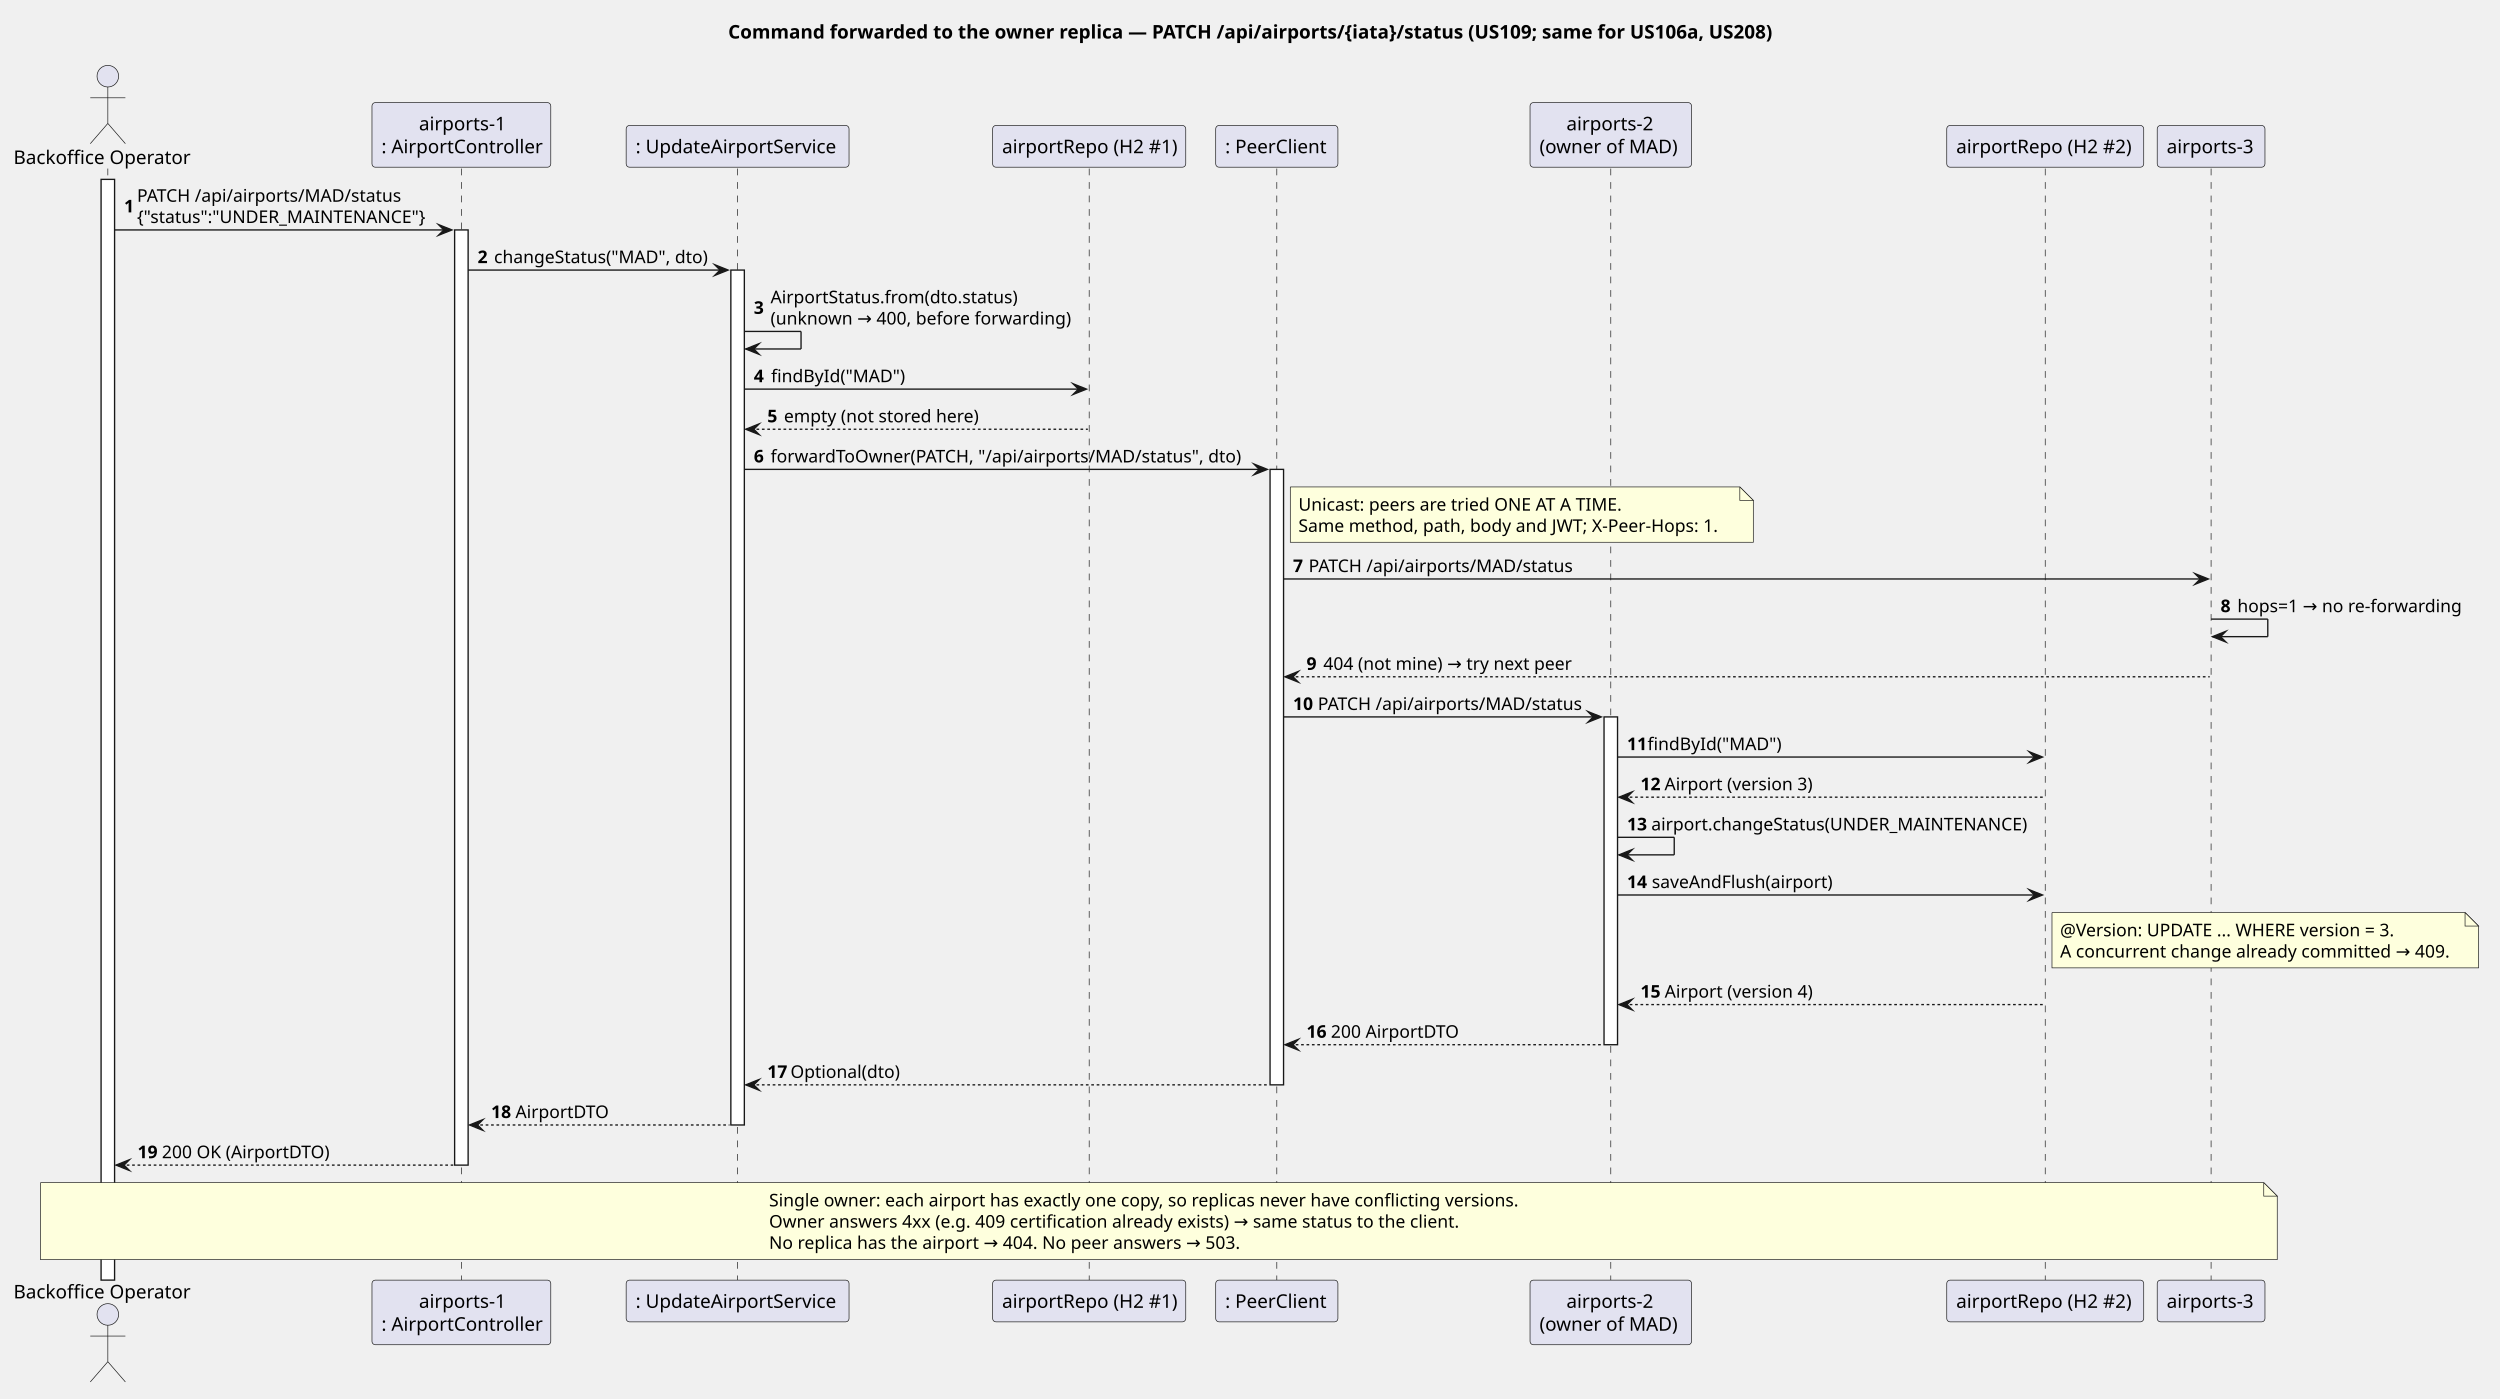
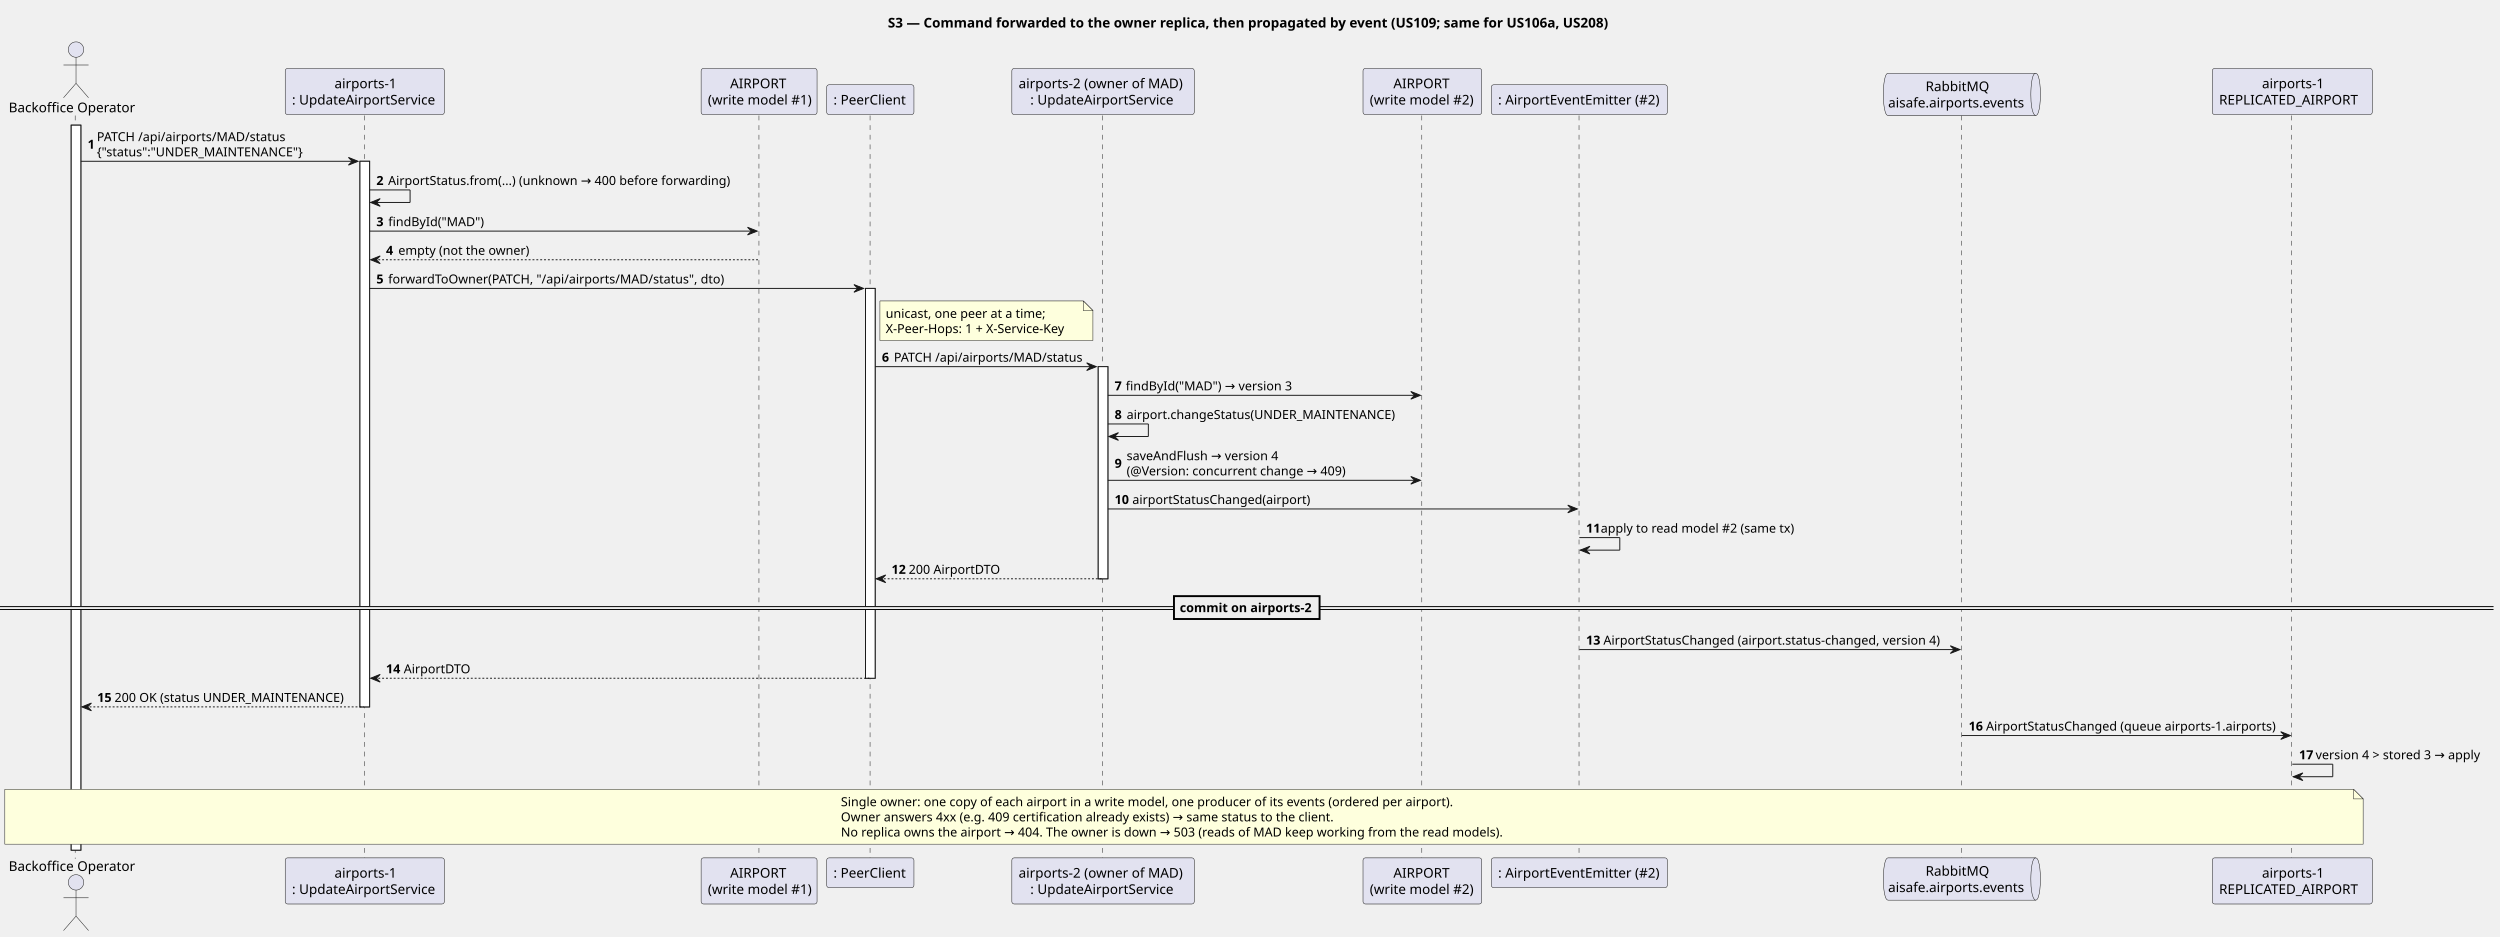
- <svg xmlns="http://www.w3.org/2000/svg" version="1.1" data-diagram-type="SEQUENCE" style="width:1852px;height:1036px;background:#FFFFFF;" width="1852px" height="1036px" viewBox="0 0 1852 1036" zoomAndPan="magnify" preserveAspectRatio="none" contentStyleType="text/css">
+ <svg xmlns="http://www.w3.org/2000/svg" contentStyleType="text/css" data-diagram-type="SEQUENCE" height="972px" preserveAspectRatio="none" style="width:2594px;height:972px;background:#FFFFFF;" version="1.1" viewBox="0 0 2594 972" width="2594px" zoomAndPan="magnify">
  <defs />
-   <g font-family="sans-serif" lengthAdjust="spacing">
-     <g class="title" data-source-line="2">
-       <text x="539.43" y="28.563" fill="#000" font-size="14" textLength="771.606" font-weight="700">Command forwarded to the owner replica — PATCH /api/airports/{iata}/status (US109; same for US106a, US208)</text>
-     </g>
-     <g>
-       <rect x="76.383" y="124.879" width="8" height="823.426" fill="#000" fill-opacity="0" />
-       <line x1="79.883" y1="124.879" x2="79.883" y2="948.305" style="stroke:#181818;stroke-width:0.5;stroke-dasharray:5,5;" />
-     </g>
-     <g>
-       <rect x="74.883" y="132.879" width="10" height="815.426" fill="#FFF" style="stroke:#181818;stroke-width:1;" />
-     </g>
-     <g>
-       <rect x="338.286" y="124.879" width="8" height="823.426" fill="#000" fill-opacity="0" />
-       <line x1="341.786" y1="124.879" x2="341.786" y2="948.305" style="stroke:#181818;stroke-width:0.5;stroke-dasharray:5,5;" />
-     </g>
-     <g>
-       <rect x="336.786" y="170.338" width="10" height="692.778" fill="#FFF" style="stroke:#181818;stroke-width:1;" />
-     </g>
-     <g>
-       <rect x="542.914" y="124.879" width="8" height="823.426" fill="#000" fill-opacity="0" />
-       <line x1="546.414" y1="124.879" x2="546.414" y2="948.305" style="stroke:#181818;stroke-width:0.5;stroke-dasharray:5,5;" />
-     </g>
-     <g>
-       <rect x="541.414" y="200.067" width="10" height="633.319" fill="#FFF" style="stroke:#181818;stroke-width:1;" />
-     </g>
-     <g>
-       <rect x="803.373" y="124.879" width="8" height="823.426" fill="#000" fill-opacity="0" />
-       <line x1="806.873" y1="124.879" x2="806.873" y2="948.305" style="stroke:#181818;stroke-width:0.5;stroke-dasharray:5,5;" />
-     </g>
-     <g>
-       <rect x="942.357" y="124.879" width="8" height="823.426" fill="#000" fill-opacity="0" />
-       <line x1="945.857" y1="124.879" x2="945.857" y2="948.305" style="stroke:#181818;stroke-width:0.5;stroke-dasharray:5,5;" />
-     </g>
-     <g>
-       <rect x="940.857" y="347.715" width="10" height="455.942" fill="#FFF" style="stroke:#181818;stroke-width:1;" />
-     </g>
-     <g>
-       <rect x="1189.769" y="124.879" width="8" height="823.426" fill="#000" fill-opacity="0" />
-       <line x1="1193.269" y1="124.879" x2="1193.269" y2="948.305" style="stroke:#181818;stroke-width:0.5;stroke-dasharray:5,5;" />
-     </g>
-     <g>
-       <rect x="1188.269" y="531.092" width="10" height="242.836" fill="#FFF" style="stroke:#181818;stroke-width:1;" />
-     </g>
-     <g>
-       <rect x="1511.61" y="124.879" width="8" height="823.426" fill="#000" fill-opacity="0" />
-       <line x1="1515.11" y1="124.879" x2="1515.11" y2="948.305" style="stroke:#181818;stroke-width:0.5;stroke-dasharray:5,5;" />
-     </g>
-     <g>
-       <rect x="1634.475" y="124.879" width="8" height="823.426" fill="#000" fill-opacity="0" />
-       <line x1="1637.975" y1="124.879" x2="1637.975" y2="948.305" style="stroke:#181818;stroke-width:0.5;stroke-dasharray:5,5;" />
-     </g>
-     <text x="10" y="121.502" fill="#000" font-size="14" textLength="133.766">Backoffice Operator</text>
-     <ellipse cx="79.883" cy="56.439" rx="8" ry="8" fill="#E2E2F0" style="stroke:#181818;stroke-width:0.5;" />
-     <path d="M79.883,64.439 L79.883,91.439 M66.883,72.439 L92.883,72.439 M79.883,91.439 L66.883,106.439 M79.883,91.439 L92.883,106.439" style="stroke:#181818;stroke-width:0.5;" fill="none" />
-     <rect x="275.556" y="76" width="132.46" height="47.879" fill="#E2E2F0" style="stroke:#181818;stroke-width:0.5;" rx="2.5" ry="2.5" />
-     <text x="310.354" y="96.563" fill="#000" font-size="14" textLength="62.863">airports-1</text>
-     <text x="282.556" y="113.502" fill="#000" font-size="14" textLength="118.46">: AirportController</text>
-     <rect x="463.859" y="92.939" width="165.108" height="30.939" fill="#E2E2F0" style="stroke:#181818;stroke-width:0.5;" rx="2.5" ry="2.5" />
-     <text x="470.859" y="113.502" fill="#000" font-size="14" textLength="151.108">: UpdateAirportService</text>
-     <rect x="735.338" y="92.939" width="143.069" height="30.939" fill="#E2E2F0" style="stroke:#181818;stroke-width:0.5;" rx="2.5" ry="2.5" />
-     <text x="742.338" y="113.502" fill="#000" font-size="14" textLength="129.069">airportRepo (H2 #1)</text>
-     <rect x="900.593" y="92.939" width="90.528" height="30.939" fill="#E2E2F0" style="stroke:#181818;stroke-width:0.5;" rx="2.5" ry="2.5" />
-     <text x="907.593" y="113.502" fill="#000" font-size="14" textLength="76.528">: PeerClient</text>
-     <rect x="1133.454" y="76" width="119.629" height="47.879" fill="#E2E2F0" style="stroke:#181818;stroke-width:0.5;" rx="2.5" ry="2.5" />
-     <text x="1160.415" y="96.563" fill="#000" font-size="14" textLength="65.707">airports-2</text>
-     <text x="1140.454" y="113.502" fill="#000" font-size="14" textLength="105.629">(owner of MAD)</text>
-     <rect x="1442.153" y="92.939" width="145.913" height="30.939" fill="#E2E2F0" style="stroke:#181818;stroke-width:0.5;" rx="2.5" ry="2.5" />
-     <text x="1449.153" y="113.502" fill="#000" font-size="14" textLength="131.913">airportRepo (H2 #2)</text>
-     <rect x="1598.066" y="92.939" width="79.816" height="30.939" fill="#E2E2F0" style="stroke:#181818;stroke-width:0.5;" rx="2.5" ry="2.5" />
-     <text x="1605.066" y="113.502" fill="#000" font-size="14" textLength="65.816">airports-3</text>
-     <text x="10" y="961.867" fill="#000" font-size="14" textLength="133.766">Backoffice Operator</text>
-     <ellipse cx="79.883" cy="973.744" rx="8" ry="8" fill="#E2E2F0" style="stroke:#181818;stroke-width:0.5;" />
-     <path d="M79.883,981.744 L79.883,1008.744 M66.883,989.744 L92.883,989.744 M79.883,1008.744 L66.883,1023.744 M79.883,1008.744 L92.883,1023.744" style="stroke:#181818;stroke-width:0.5;" fill="none" />
-     <rect x="275.556" y="948.305" width="132.46" height="47.879" fill="#E2E2F0" style="stroke:#181818;stroke-width:0.5;" rx="2.5" ry="2.5" />
-     <text x="310.354" y="968.867" fill="#000" font-size="14" textLength="62.863">airports-1</text>
-     <text x="282.556" y="985.807" fill="#000" font-size="14" textLength="118.46">: AirportController</text>
-     <rect x="463.859" y="948.305" width="165.108" height="30.939" fill="#E2E2F0" style="stroke:#181818;stroke-width:0.5;" rx="2.5" ry="2.5" />
-     <text x="470.859" y="968.867" fill="#000" font-size="14" textLength="151.108">: UpdateAirportService</text>
-     <rect x="735.338" y="948.305" width="143.069" height="30.939" fill="#E2E2F0" style="stroke:#181818;stroke-width:0.5;" rx="2.5" ry="2.5" />
-     <text x="742.338" y="968.867" fill="#000" font-size="14" textLength="129.069">airportRepo (H2 #1)</text>
-     <rect x="900.593" y="948.305" width="90.528" height="30.939" fill="#E2E2F0" style="stroke:#181818;stroke-width:0.5;" rx="2.5" ry="2.5" />
-     <text x="907.593" y="968.867" fill="#000" font-size="14" textLength="76.528">: PeerClient</text>
-     <rect x="1133.454" y="948.305" width="119.629" height="47.879" fill="#E2E2F0" style="stroke:#181818;stroke-width:0.5;" rx="2.5" ry="2.5" />
-     <text x="1160.415" y="968.867" fill="#000" font-size="14" textLength="65.707">airports-2</text>
-     <text x="1140.454" y="985.807" fill="#000" font-size="14" textLength="105.629">(owner of MAD)</text>
-     <rect x="1442.153" y="948.305" width="145.913" height="30.939" fill="#E2E2F0" style="stroke:#181818;stroke-width:0.5;" rx="2.5" ry="2.5" />
-     <text x="1449.153" y="968.867" fill="#000" font-size="14" textLength="131.913">airportRepo (H2 #2)</text>
-     <rect x="1598.066" y="948.305" width="79.816" height="30.939" fill="#E2E2F0" style="stroke:#181818;stroke-width:0.5;" rx="2.5" ry="2.5" />
-     <text x="1605.066" y="968.867" fill="#000" font-size="14" textLength="65.816">airports-3</text>
-     <polygon points="324.786,166.338,334.786,170.338,324.786,174.338,328.786,170.338" fill="#181818" style="stroke:#181818;stroke-width:1;stroke-linejoin:miter;stroke-miterlimit:10;" />
-     <line x1="84.883" y1="170.338" x2="330.786" y2="170.338" style="stroke:#181818;stroke-width:1;" />
-     <text x="91.883" y="157.337" fill="#000" font-size="13" font-weight="700">1</text>
-     <text x="101.488" y="149.473" fill="#000" font-size="13" textLength="200.04">PATCH /api/airports/MAD/status</text>
-     <text x="101.488" y="165.202" fill="#000" font-size="13" textLength="223.298">{"status":"UNDER_MAINTENANCE"}</text>
-     <polygon points="529.414,196.067,539.414,200.067,529.414,204.067,533.414,200.067" fill="#181818" style="stroke:#181818;stroke-width:1;stroke-linejoin:miter;stroke-miterlimit:10;" />
-     <line x1="346.786" y1="200.067" x2="535.414" y2="200.067" style="stroke:#181818;stroke-width:1;" />
-     <text x="353.786" y="194.932" fill="#000" font-size="13" font-weight="700">2</text>
-     <text x="365.974" y="194.932" fill="#000" font-size="13" textLength="163.439">changeStatus("MAD", dto)</text>
-     <line x1="551.414" y1="245.526" x2="593.414" y2="245.526" style="stroke:#181818;stroke-width:1;" />
-     <line x1="593.414" y1="245.526" x2="593.414" y2="258.526" style="stroke:#181818;stroke-width:1;" />
-     <line x1="552.414" y1="258.526" x2="593.414" y2="258.526" style="stroke:#181818;stroke-width:1;" />
-     <polygon points="562.414,254.526,552.414,258.526,562.414,262.526,558.414,258.526" fill="#181818" style="stroke:#181818;stroke-width:1;stroke-linejoin:miter;stroke-miterlimit:10;" />
-     <text x="558.414" y="232.526" fill="#000" font-size="13" font-weight="700">3</text>
-     <text x="570.805" y="224.661" fill="#000" font-size="13" textLength="183.695">AirportStatus.from(dto.status)</text>
-     <text x="570.805" y="240.391" fill="#000" font-size="13" textLength="229.068">(unknown → 400, before forwarding)</text>
-     <polygon points="794.873,284.256,804.873,288.256,794.873,292.256,798.873,288.256" fill="#181818" style="stroke:#181818;stroke-width:1;stroke-linejoin:miter;stroke-miterlimit:10;" />
-     <line x1="551.414" y1="288.256" x2="800.873" y2="288.256" style="stroke:#181818;stroke-width:1;" />
-     <text x="558.414" y="283.12" fill="#000" font-size="13" font-weight="700">4</text>
-     <text x="571.205" y="283.12" fill="#000" font-size="13" textLength="102.553">findById("MAD")</text>
-     <polygon points="562.414,313.985,552.414,317.985,562.414,321.985,558.414,317.985" fill="#181818" style="stroke:#181818;stroke-width:1;stroke-linejoin:miter;stroke-miterlimit:10;" />
-     <line x1="556.414" y1="317.985" x2="805.873" y2="317.985" style="stroke:#181818;stroke-width:1;stroke-dasharray:2,2;" />
-     <text x="568.414" y="312.85" fill="#000" font-size="13" font-weight="700">5</text>
-     <text x="580.723" y="312.85" fill="#000" font-size="13" textLength="145.749">empty (not stored here)</text>
-     <polygon points="928.857,343.715,938.857,347.715,928.857,351.715,932.857,347.715" fill="#181818" style="stroke:#181818;stroke-width:1;stroke-linejoin:miter;stroke-miterlimit:10;" />
-     <line x1="551.414" y1="347.715" x2="934.857" y2="347.715" style="stroke:#181818;stroke-width:1;" />
-     <text x="558.414" y="342.579" fill="#000" font-size="13" font-weight="700">6</text>
-     <text x="570.856" y="342.579" fill="#000" font-size="13" textLength="358.001">forwardToOwner(PATCH, "/api/airports/MAD/status", dto)</text>
-     <path d="M955.857,360.715 L955.857,401.715 L1298.857,401.715 L1298.857,370.715 L1288.857,360.715 L955.857,360.715" style="stroke:#181818;stroke-width:0.5;" fill="#FEFFDD" />
-     <path d="M1288.857,360.715 L1288.857,370.715 L1298.857,370.715 L1288.857,360.715" style="stroke:#181818;stroke-width:0.5;" fill="#FEFFDD" />
-     <text x="961.857" y="378.309" fill="#000" font-size="13" textLength="247.229">Unicast: peers are tried ONE AT A TIME.</text>
-     <text x="961.857" y="394.038" fill="#000" font-size="13" textLength="322.296">Same method, path, body and JWT; X-Peer-Hops: 1.</text>
-     <polygon points="1625.975,424.903,1635.975,428.903,1625.975,432.903,1629.975,428.903" fill="#181818" style="stroke:#181818;stroke-width:1;stroke-linejoin:miter;stroke-miterlimit:10;" />
-     <line x1="950.857" y1="428.903" x2="1631.975" y2="428.903" style="stroke:#181818;stroke-width:1;" />
-     <text x="957.857" y="423.768" fill="#000" font-size="13" font-weight="700">7</text>
-     <text x="969.417" y="423.768" fill="#000" font-size="13" textLength="200.04">PATCH /api/airports/MAD/status</text>
-     <line x1="1637.975" y1="458.633" x2="1679.975" y2="458.633" style="stroke:#181818;stroke-width:1;" />
-     <line x1="1679.975" y1="458.633" x2="1679.975" y2="471.633" style="stroke:#181818;stroke-width:1;" />
-     <line x1="1638.975" y1="471.633" x2="1679.975" y2="471.633" style="stroke:#181818;stroke-width:1;" />
-     <polygon points="1648.975,467.633,1638.975,471.633,1648.975,475.633,1644.975,471.633" fill="#181818" style="stroke:#181818;stroke-width:1;stroke-linejoin:miter;stroke-miterlimit:10;" />
-     <text x="1644.975" y="453.497" fill="#000" font-size="13" font-weight="700">8</text>
-     <text x="1657.436" y="453.497" fill="#000" font-size="13" textLength="168.587">hops=1 → no re-forwarding</text>
-     <polygon points="961.857,497.362,951.857,501.362,961.857,505.362,957.857,501.362" fill="#181818" style="stroke:#181818;stroke-width:1;stroke-linejoin:miter;stroke-miterlimit:10;" />
-     <line x1="955.857" y1="501.362" x2="1636.975" y2="501.362" style="stroke:#181818;stroke-width:1;stroke-dasharray:2,2;" />
-     <text x="967.857" y="496.227" fill="#000" font-size="13" font-weight="700">9</text>
-     <text x="980.3" y="496.227" fill="#000" font-size="13" textLength="189.42">404 (not mine) → try next peer</text>
-     <polygon points="1176.269,527.092,1186.269,531.092,1176.269,535.092,1180.269,531.092" fill="#181818" style="stroke:#181818;stroke-width:1;stroke-linejoin:miter;stroke-miterlimit:10;" />
-     <line x1="950.857" y1="531.092" x2="1182.269" y2="531.092" style="stroke:#181818;stroke-width:1;" />
-     <text x="957.857" y="525.956" fill="#000" font-size="13" textLength="14.371" font-weight="700">10</text>
-     <text x="976.229" y="525.956" fill="#000" font-size="13" textLength="200.04">PATCH /api/airports/MAD/status</text>
-     <polygon points="1503.11,556.821,1513.11,560.821,1503.11,564.821,1507.11,560.821" fill="#181818" style="stroke:#181818;stroke-width:1;stroke-linejoin:miter;stroke-miterlimit:10;" />
-     <line x1="1198.269" y1="560.821" x2="1509.11" y2="560.821" style="stroke:#181818;stroke-width:1;" />
-     <text x="1205.269" y="555.686" fill="#000" font-size="13" textLength="11.21" font-weight="700">11</text>
-     <text x="1220.479" y="555.686" fill="#000" font-size="13" textLength="102.553">findById("MAD")</text>
-     <polygon points="1209.269,586.551,1199.269,590.551,1209.269,594.551,1205.269,590.551" fill="#181818" style="stroke:#181818;stroke-width:1;stroke-linejoin:miter;stroke-miterlimit:10;" />
-     <line x1="1203.269" y1="590.551" x2="1514.11" y2="590.551" style="stroke:#181818;stroke-width:1;stroke-dasharray:2,2;" />
-     <text x="1215.269" y="585.415" fill="#000" font-size="13" textLength="13.793" font-weight="700">12</text>
-     <text x="1233.062" y="585.415" fill="#000" font-size="13" textLength="112.004">Airport (version 3)</text>
-     <line x1="1198.269" y1="620.28" x2="1240.269" y2="620.28" style="stroke:#181818;stroke-width:1;" />
-     <line x1="1240.269" y1="620.28" x2="1240.269" y2="633.28" style="stroke:#181818;stroke-width:1;" />
-     <line x1="1199.269" y1="633.28" x2="1240.269" y2="633.28" style="stroke:#181818;stroke-width:1;" />
-     <polygon points="1209.269,629.28,1199.269,633.28,1209.269,637.28,1205.269,633.28" fill="#181818" style="stroke:#181818;stroke-width:1;stroke-linejoin:miter;stroke-miterlimit:10;" />
-     <text x="1205.269" y="615.145" fill="#000" font-size="13" textLength="13.997" font-weight="700">13</text>
-     <text x="1223.265" y="615.145" fill="#000" font-size="13" textLength="284.845">airport.changeStatus(UNDER_MAINTENANCE)</text>
-     <polygon points="1503.11,659.01,1513.11,663.01,1503.11,667.01,1507.11,663.01" fill="#181818" style="stroke:#181818;stroke-width:1;stroke-linejoin:miter;stroke-miterlimit:10;" />
-     <line x1="1198.269" y1="663.01" x2="1509.11" y2="663.01" style="stroke:#181818;stroke-width:1;" />
-     <text x="1205.269" y="657.874" fill="#000" font-size="13" textLength="14.396" font-weight="700">14</text>
-     <text x="1223.665" y="657.874" fill="#000" font-size="13" textLength="136.443">saveAndFlush(airport)</text>
-     <path d="M1520.11,676.01 L1520.11,717.01 L1836.11,717.01 L1836.11,686.01 L1826.11,676.01 L1520.11,676.01" style="stroke:#181818;stroke-width:0.5;" fill="#FEFFDD" />
-     <path d="M1826.11,676.01 L1826.11,686.01 L1836.11,686.01 L1826.11,676.01" style="stroke:#181818;stroke-width:0.5;" fill="#FEFFDD" />
-     <text x="1526.11" y="693.604" fill="#000" font-size="13" textLength="261.041">@Version: UPDATE ... WHERE version = 3.</text>
-     <text x="1526.11" y="709.333" fill="#000" font-size="13" textLength="295.356">A concurrent change already committed → 409.</text>
-     <polygon points="1209.269,740.198,1199.269,744.198,1209.269,748.198,1205.269,744.198" fill="#181818" style="stroke:#181818;stroke-width:1;stroke-linejoin:miter;stroke-miterlimit:10;" />
-     <line x1="1203.269" y1="744.198" x2="1514.11" y2="744.198" style="stroke:#181818;stroke-width:1;stroke-dasharray:2,2;" />
-     <text x="1215.269" y="739.063" fill="#000" font-size="13" textLength="13.914" font-weight="700">15</text>
-     <text x="1233.183" y="739.063" fill="#000" font-size="13" textLength="112.373">Airport (version 4)</text>
-     <polygon points="961.857,769.928,951.857,773.928,961.857,777.928,957.857,773.928" fill="#181818" style="stroke:#181818;stroke-width:1;stroke-linejoin:miter;stroke-miterlimit:10;" />
-     <line x1="955.857" y1="773.928" x2="1187.269" y2="773.928" style="stroke:#181818;stroke-width:1;stroke-dasharray:2,2;" />
-     <text x="967.857" y="768.792" fill="#000" font-size="13" textLength="14.047" font-weight="700">16</text>
-     <text x="985.905" y="768.792" fill="#000" font-size="13" textLength="97.614">200 AirportDTO</text>
-     <polygon points="562.414,799.657,552.414,803.657,562.414,807.657,558.414,803.657" fill="#181818" style="stroke:#181818;stroke-width:1;stroke-linejoin:miter;stroke-miterlimit:10;" />
-     <line x1="556.414" y1="803.657" x2="939.857" y2="803.657" style="stroke:#181818;stroke-width:1;stroke-dasharray:2,2;" />
-     <text x="568.414" y="798.521" fill="#000" font-size="13" textLength="13.165" font-weight="700">17</text>
-     <text x="585.579" y="798.521" fill="#000" font-size="13" textLength="80.717">Optional(dto)</text>
-     <polygon points="357.786,829.387,347.786,833.387,357.786,837.387,353.786,833.387" fill="#181818" style="stroke:#181818;stroke-width:1;stroke-linejoin:miter;stroke-miterlimit:10;" />
-     <line x1="351.786" y1="833.387" x2="540.414" y2="833.387" style="stroke:#181818;stroke-width:1;stroke-dasharray:2,2;" />
-     <text x="363.786" y="828.251" fill="#000" font-size="13" textLength="14.066" font-weight="700">18</text>
-     <text x="381.852" y="828.251" fill="#000" font-size="13" textLength="69.627">AirportDTO</text>
-     <polygon points="95.883,859.116,85.883,863.116,95.883,867.116,91.883,863.116" fill="#181818" style="stroke:#181818;stroke-width:1;stroke-linejoin:miter;stroke-miterlimit:10;" />
-     <line x1="89.883" y1="863.116" x2="335.786" y2="863.116" style="stroke:#181818;stroke-width:1;stroke-dasharray:2,2;" />
-     <text x="101.883" y="857.98" fill="#000" font-size="13" textLength="14.047" font-weight="700">19</text>
-     <text x="119.93" y="857.98" fill="#000" font-size="13" textLength="129.429">200 OK (AirportDTO)</text>
-     <path d="M29.987,876.116 L29.987,933.116 L1686.987,933.116 L1686.987,886.116 L1676.987,876.116 L29.987,876.116" style="stroke:#181818;stroke-width:0.5;" fill="#FEFFDD" />
-     <path d="M1676.987,876.116 L1676.987,886.116 L1686.987,886.116 L1676.987,876.116" style="stroke:#181818;stroke-width:0.5;" fill="#FEFFDD" />
-     <text x="569.695" y="893.71" fill="#000" font-size="13" textLength="569.467">Single owner: each airport has exactly one copy, so replicas never have conflicting versions.</text>
-     <text x="569.695" y="909.439" fill="#000" font-size="13" textLength="525.307">Owner answers 4xx (e.g. 409 certification already exists) → same status to the client.</text>
-     <text x="569.695" y="925.169" fill="#000" font-size="13" textLength="359.722">No replica has the airport → 404. No peer answers → 503.</text>
+   <g>
+     <text fill="#000000" font-family="sans-serif" font-size="14" font-weight="bold" lengthAdjust="spacing" textLength="743.88" x="921.21" y="28.562">S3 — Command forwarded to the owner replica, then propagated by event (US109; same for US106a, US208)</text>
+     <g>
+       <rect fill="#FFFFFF" height="752.237" style="stroke:#181818;stroke-width:1;" width="10" x="73.883" y="129.879" />
+     </g>
+     <g>
+       <rect fill="#FFFFFF" height="566.131" style="stroke:#181818;stroke-width:1;" width="10" x="373.502" y="167.338" />
+     </g>
+     <g>
+       <rect fill="#FFFFFF" height="404.483" style="stroke:#181818;stroke-width:1;" width="10" x="898.04" y="299.256" />
+     </g>
+     <g>
+       <rect fill="#FFFFFF" height="220.106" style="stroke:#181818;stroke-width:1;" width="10" x="1139.523" y="380.444" />
+     </g>
+     <g>
+       <rect fill="#000000" fill-opacity="0" height="771.237" width="8" x="74.883" y="119.879" />
+       <line style="stroke:#181818;stroke-width:0.5;stroke-dasharray:5,5;" x1="78" x2="78" y1="119.879" y2="891.116" />
+     </g>
+     <g>
+       <rect fill="#000000" fill-opacity="0" height="771.237" width="8" x="374.502" y="119.879" />
+       <line style="stroke:#181818;stroke-width:0.5;stroke-dasharray:5,5;" x1="377.947" x2="377.947" y1="119.879" y2="891.116" />
+     </g>
+     <g>
+       <rect fill="#000000" fill-opacity="0" height="771.237" width="8" x="783.63" y="119.879" />
+       <line style="stroke:#181818;stroke-width:0.5;stroke-dasharray:5,5;" x1="787.484" x2="787.484" y1="119.879" y2="891.116" />
+     </g>
+     <g>
+       <rect fill="#000000" fill-opacity="0" height="771.237" width="8" x="899.04" y="119.879" />
+       <line style="stroke:#181818;stroke-width:0.5;stroke-dasharray:5,5;" x1="902.776" x2="902.776" y1="119.879" y2="891.116" />
+     </g>
+     <g>
+       <rect fill="#000000" fill-opacity="0" height="771.237" width="8" x="1140.523" y="119.879" />
+       <line style="stroke:#181818;stroke-width:0.5;stroke-dasharray:5,5;" x1="1143.886" x2="1143.886" y1="119.879" y2="891.116" />
+     </g>
+     <g>
+       <rect fill="#000000" fill-opacity="0" height="771.237" width="8" x="1471.829" y="119.879" />
+       <line style="stroke:#181818;stroke-width:0.5;stroke-dasharray:5,5;" x1="1475.261" x2="1475.261" y1="119.879" y2="891.116" />
+     </g>
+     <g>
+       <rect fill="#000000" fill-opacity="0" height="771.237" width="8" x="1634.707" y="119.879" />
+       <line style="stroke:#181818;stroke-width:0.5;stroke-dasharray:5,5;" x1="1638.397" x2="1638.397" y1="119.879" y2="891.116" />
+     </g>
+     <g>
+       <rect fill="#000000" fill-opacity="0" height="771.237" width="8" x="2031.64" y="119.879" />
+       <line style="stroke:#181818;stroke-width:0.5;stroke-dasharray:5,5;" x1="2035.102" x2="2035.102" y1="119.879" y2="891.116" />
+     </g>
+     <g>
+       <rect fill="#000000" fill-opacity="0" height="771.237" width="8" x="2374.483" y="119.879" />
+       <line style="stroke:#181818;stroke-width:0.5;stroke-dasharray:5,5;" x1="2377.488" x2="2377.488" y1="119.879" y2="891.116" />
+     </g>
+     <g class="participant participant-head" data-participant="BO">
+       <text fill="#000000" font-family="sans-serif" font-size="14" lengthAdjust="spacing" textLength="133.766" x="9" y="116.502">Backoffice Operator</text>
+       <ellipse cx="78.883" cy="51.44" fill="#E2E2F0" rx="8" ry="8" style="stroke:#181818;stroke-width:0.5;" />
+       <path d="M78.883,59.44 L78.883,86.439 M65.883,67.439 L91.883,67.439 M78.883,86.439 L65.883,101.439 M78.883,86.439 L91.883,101.439" fill="none" style="stroke:#181818;stroke-width:0.5;" />
+     </g>
+     <g class="participant participant-tail" data-participant="BO">
+       <text fill="#000000" font-family="sans-serif" font-size="14" lengthAdjust="spacing" textLength="133.766" x="9" y="903.679">Backoffice Operator</text>
+       <ellipse cx="78.883" cy="915.556" fill="#E2E2F0" rx="8" ry="8" style="stroke:#181818;stroke-width:0.5;" />
+       <path d="M78.883,923.556 L78.883,950.556 M65.883,931.556 L91.883,931.556 M78.883,950.556 L65.883,965.556 M78.883,950.556 L91.883,965.556" fill="none" style="stroke:#181818;stroke-width:0.5;" />
+     </g>
+     <g class="participant participant-head" data-participant="S1">
+       <rect fill="#E2E2F0" height="47.879" rx="2.5" ry="2.5" style="stroke:#181818;stroke-width:0.5;" width="165.108" x="295.947" y="71" />
+       <text fill="#000000" font-family="sans-serif" font-size="14" lengthAdjust="spacing" textLength="62.863" x="347.07" y="91.562">airports-1</text>
+       <text fill="#000000" font-family="sans-serif" font-size="14" lengthAdjust="spacing" textLength="151.108" x="302.947" y="108.502">: UpdateAirportService</text>
+     </g>
+     <g class="participant participant-tail" data-participant="S1">
+       <rect fill="#E2E2F0" height="47.879" rx="2.5" ry="2.5" style="stroke:#181818;stroke-width:0.5;" width="165.108" x="295.947" y="890.116" />
+       <text fill="#000000" font-family="sans-serif" font-size="14" lengthAdjust="spacing" textLength="62.863" x="347.07" y="910.679">airports-1</text>
+       <text fill="#000000" font-family="sans-serif" font-size="14" lengthAdjust="spacing" textLength="151.108" x="302.947" y="927.618">: UpdateAirportService</text>
+     </g>
+     <g class="participant participant-head" data-participant="W1">
+       <rect fill="#E2E2F0" height="47.879" rx="2.5" ry="2.5" style="stroke:#181818;stroke-width:0.5;" width="120.292" x="727.484" y="71" />
+       <text fill="#000000" font-family="sans-serif" font-size="14" lengthAdjust="spacing" textLength="60.122" x="757.569" y="91.562">AIRPORT</text>
+       <text fill="#000000" font-family="sans-serif" font-size="14" lengthAdjust="spacing" textLength="106.292" x="734.484" y="108.502">(write model #1)</text>
+     </g>
+     <g class="participant participant-tail" data-participant="W1">
+       <rect fill="#E2E2F0" height="47.879" rx="2.5" ry="2.5" style="stroke:#181818;stroke-width:0.5;" width="120.292" x="727.484" y="890.116" />
+       <text fill="#000000" font-family="sans-serif" font-size="14" lengthAdjust="spacing" textLength="60.122" x="757.569" y="910.679">AIRPORT</text>
+       <text fill="#000000" font-family="sans-serif" font-size="14" lengthAdjust="spacing" textLength="106.292" x="734.484" y="927.618">(write model #1)</text>
+     </g>
+     <g class="participant participant-head" data-participant="Peers">
+       <rect fill="#E2E2F0" height="30.939" rx="2.5" ry="2.5" style="stroke:#181818;stroke-width:0.5;" width="90.528" x="857.776" y="87.939" />
+       <text fill="#000000" font-family="sans-serif" font-size="14" lengthAdjust="spacing" textLength="76.528" x="864.776" y="108.502">: PeerClient</text>
+     </g>
+     <g class="participant participant-tail" data-participant="Peers">
+       <rect fill="#E2E2F0" height="30.939" rx="2.5" ry="2.5" style="stroke:#181818;stroke-width:0.5;" width="90.528" x="857.776" y="890.116" />
+       <text fill="#000000" font-family="sans-serif" font-size="14" lengthAdjust="spacing" textLength="76.528" x="864.776" y="910.679">: PeerClient</text>
+     </g>
+     <g class="participant participant-head" data-participant="S2">
+       <rect fill="#E2E2F0" height="47.879" rx="2.5" ry="2.5" style="stroke:#181818;stroke-width:0.5;" width="189.273" x="1049.886" y="71" />
+       <text fill="#000000" font-family="sans-serif" font-size="14" lengthAdjust="spacing" textLength="175.273" x="1056.886" y="91.562">airports-2 (owner of MAD)</text>
+       <text fill="#000000" font-family="sans-serif" font-size="14" lengthAdjust="spacing" textLength="151.108" x="1068.968" y="108.502">: UpdateAirportService</text>
+     </g>
+     <g class="participant participant-tail" data-participant="S2">
+       <rect fill="#E2E2F0" height="47.879" rx="2.5" ry="2.5" style="stroke:#181818;stroke-width:0.5;" width="189.273" x="1049.886" y="890.116" />
+       <text fill="#000000" font-family="sans-serif" font-size="14" lengthAdjust="spacing" textLength="175.273" x="1056.886" y="910.679">airports-2 (owner of MAD)</text>
+       <text fill="#000000" font-family="sans-serif" font-size="14" lengthAdjust="spacing" textLength="151.108" x="1068.968" y="927.618">: UpdateAirportService</text>
+     </g>
+     <g class="participant participant-head" data-participant="W2">
+       <rect fill="#E2E2F0" height="47.879" rx="2.5" ry="2.5" style="stroke:#181818;stroke-width:0.5;" width="123.136" x="1414.261" y="71" />
+       <text fill="#000000" font-family="sans-serif" font-size="14" lengthAdjust="spacing" textLength="60.122" x="1445.768" y="91.562">AIRPORT</text>
+       <text fill="#000000" font-family="sans-serif" font-size="14" lengthAdjust="spacing" textLength="109.136" x="1421.261" y="108.502">(write model #2)</text>
+     </g>
+     <g class="participant participant-tail" data-participant="W2">
+       <rect fill="#E2E2F0" height="47.879" rx="2.5" ry="2.5" style="stroke:#181818;stroke-width:0.5;" width="123.136" x="1414.261" y="890.116" />
+       <text fill="#000000" font-family="sans-serif" font-size="14" lengthAdjust="spacing" textLength="60.122" x="1445.768" y="910.679">AIRPORT</text>
+       <text fill="#000000" font-family="sans-serif" font-size="14" lengthAdjust="spacing" textLength="109.136" x="1421.261" y="927.618">(write model #2)</text>
+     </g>
+     <g class="participant participant-head" data-participant="E2">
+       <rect fill="#E2E2F0" height="30.939" rx="2.5" ry="2.5" style="stroke:#181818;stroke-width:0.5;" width="182.622" x="1547.397" y="87.939" />
+       <text fill="#000000" font-family="sans-serif" font-size="14" lengthAdjust="spacing" textLength="168.622" x="1554.397" y="108.502">: AirportEventEmitter (#2)</text>
+     </g>
+     <g class="participant participant-tail" data-participant="E2">
+       <rect fill="#E2E2F0" height="30.939" rx="2.5" ry="2.5" style="stroke:#181818;stroke-width:0.5;" width="182.622" x="1547.397" y="890.116" />
+       <text fill="#000000" font-family="sans-serif" font-size="14" lengthAdjust="spacing" textLength="168.622" x="1554.397" y="910.679">: AirportEventEmitter (#2)</text>
+     </g>
+     <g class="participant participant-head" data-participant="MQ">
+       <path d="M1959.102,76 L2112.178,76 C2117.178,76 2117.178,97.939 2117.178,97.939 C2117.178,97.939 2117.178,119.879 2112.178,119.879 L1959.102,119.879 C1954.102,119.879 1954.102,97.939 1954.102,97.939 C1954.102,97.939 1954.102,76 1959.102,76" fill="#E2E2F0" style="stroke:#181818;stroke-width:0.5;" />
+       <path d="M2112.178,76 C2107.178,76 2107.178,97.939 2107.178,97.939 C2107.178,119.879 2112.178,119.879 2112.178,119.879" fill="none" style="stroke:#181818;stroke-width:0.5;" />
+       <text fill="#000000" font-family="sans-serif" font-size="14" lengthAdjust="spacing" textLength="65.338" x="1997.971" y="94.562">RabbitMQ</text>
+       <text fill="#000000" font-family="sans-serif" font-size="14" lengthAdjust="spacing" textLength="143.076" x="1959.102" y="111.502">aisafe.airports.events</text>
+     </g>
+     <g class="participant participant-tail" data-participant="MQ">
+       <path d="M1959.102,890.116 L2112.178,890.116 C2117.178,890.116 2117.178,912.056 2117.178,912.056 C2117.178,912.056 2117.178,933.995 2112.178,933.995 L1959.102,933.995 C1954.102,933.995 1954.102,912.056 1954.102,912.056 C1954.102,912.056 1954.102,890.116 1959.102,890.116" fill="#E2E2F0" style="stroke:#181818;stroke-width:0.5;" />
+       <path d="M2112.178,890.116 C2107.178,890.116 2107.178,912.056 2107.178,912.056 C2107.178,933.995 2112.178,933.995 2112.178,933.995" fill="none" style="stroke:#181818;stroke-width:0.5;" />
+       <text fill="#000000" font-family="sans-serif" font-size="14" lengthAdjust="spacing" textLength="65.338" x="1997.971" y="908.679">RabbitMQ</text>
+       <text fill="#000000" font-family="sans-serif" font-size="14" lengthAdjust="spacing" textLength="143.076" x="1959.102" y="925.618">aisafe.airports.events</text>
+     </g>
+     <g class="participant participant-head" data-participant="RM1">
+       <rect fill="#E2E2F0" height="47.879" rx="2.5" ry="2.5" style="stroke:#181818;stroke-width:0.5;" width="165.99" x="2295.488" y="71" />
+       <text fill="#000000" font-family="sans-serif" font-size="14" lengthAdjust="spacing" textLength="62.863" x="2347.052" y="91.562">airports-1</text>
+       <text fill="#000000" font-family="sans-serif" font-size="14" lengthAdjust="spacing" textLength="151.99" x="2302.488" y="108.502">REPLICATED_AIRPORT</text>
+     </g>
+     <g class="participant participant-tail" data-participant="RM1">
+       <rect fill="#E2E2F0" height="47.879" rx="2.5" ry="2.5" style="stroke:#181818;stroke-width:0.5;" width="165.99" x="2295.488" y="890.116" />
+       <text fill="#000000" font-family="sans-serif" font-size="14" lengthAdjust="spacing" textLength="62.863" x="2347.052" y="910.679">airports-1</text>
+       <text fill="#000000" font-family="sans-serif" font-size="14" lengthAdjust="spacing" textLength="151.99" x="2302.488" y="927.618">REPLICATED_AIRPORT</text>
+     </g>
+     <g>
+       <rect fill="#FFFFFF" height="752.237" style="stroke:#181818;stroke-width:1;" width="10" x="73.883" y="129.879" />
+     </g>
+     <g>
+       <rect fill="#FFFFFF" height="566.131" style="stroke:#181818;stroke-width:1;" width="10" x="373.502" y="167.338" />
+     </g>
+     <g>
+       <rect fill="#FFFFFF" height="404.483" style="stroke:#181818;stroke-width:1;" width="10" x="898.04" y="299.256" />
+     </g>
+     <g>
+       <rect fill="#FFFFFF" height="220.106" style="stroke:#181818;stroke-width:1;" width="10" x="1139.523" y="380.444" />
+     </g>
+     <g class="message" data-participant-1="BO" data-participant-2="S1">
+       <polygon fill="#181818" points="361.502,163.338,371.502,167.338,361.502,171.338,365.502,167.338" style="stroke:#181818;stroke-width:1;" />
+       <line style="stroke:#181818;stroke-width:1;" x1="83.883" x2="367.502" y1="167.338" y2="167.338" />
+       <text fill="#000000" font-family="sans-serif" font-size="13" font-weight="bold" lengthAdjust="spacing" textLength="5.605" x="90.883" y="154.337">1</text>
+       <text fill="#000000" font-family="sans-serif" font-size="13" lengthAdjust="spacing" textLength="200.04" x="100.488" y="146.473">PATCH /api/airports/MAD/status</text>
+       <text fill="#000000" font-family="sans-serif" font-size="13" lengthAdjust="spacing" textLength="223.298" x="100.488" y="162.202">{"status":"UNDER_MAINTENANCE"}</text>
+     </g>
+     <g class="message" data-participant-1="S1" data-participant-2="S1">
+       <line style="stroke:#181818;stroke-width:1;" x1="383.502" x2="425.502" y1="197.067" y2="197.067" />
+       <line style="stroke:#181818;stroke-width:1;" x1="425.502" x2="425.502" y1="197.067" y2="210.067" />
+       <line style="stroke:#181818;stroke-width:1;" x1="384.502" x2="425.502" y1="210.067" y2="210.067" />
+       <polygon fill="#181818" points="394.502,206.067,384.502,210.067,394.502,214.067,390.502,210.067" style="stroke:#181818;stroke-width:1;" />
+       <text fill="#000000" font-family="sans-serif" font-size="13" font-weight="bold" lengthAdjust="spacing" textLength="8.188" x="390.502" y="191.932">2</text>
+       <text fill="#000000" font-family="sans-serif" font-size="13" lengthAdjust="spacing" textLength="362.94" x="402.69" y="191.932">AirportStatus.from(...) (unknown → 400 before forwarding)</text>
+     </g>
+     <g class="message" data-participant-1="S1" data-participant-2="W1">
+       <polygon fill="#181818" points="775.63,235.797,785.63,239.797,775.63,243.797,779.63,239.797" style="stroke:#181818;stroke-width:1;" />
+       <line style="stroke:#181818;stroke-width:1;" x1="383.502" x2="781.63" y1="239.797" y2="239.797" />
+       <text fill="#000000" font-family="sans-serif" font-size="13" font-weight="bold" lengthAdjust="spacing" textLength="8.392" x="390.502" y="234.661">3</text>
+       <text fill="#000000" font-family="sans-serif" font-size="13" lengthAdjust="spacing" textLength="102.553" x="402.893" y="234.661">findById("MAD")</text>
+     </g>
+     <g class="message" data-participant-1="W1" data-participant-2="S1">
+       <polygon fill="#181818" points="394.502,265.526,384.502,269.526,394.502,273.526,390.502,269.526" style="stroke:#181818;stroke-width:1;" />
+       <line style="stroke:#181818;stroke-width:1;stroke-dasharray:2,2;" x1="388.502" x2="786.63" y1="269.526" y2="269.526" />
+       <text fill="#000000" font-family="sans-serif" font-size="13" font-weight="bold" lengthAdjust="spacing" textLength="8.791" x="400.502" y="264.391">4</text>
+       <text fill="#000000" font-family="sans-serif" font-size="13" lengthAdjust="spacing" textLength="136.773" x="413.293" y="264.391">empty (not the owner)</text>
+     </g>
+     <g class="message" data-participant-1="S1" data-participant-2="Peers">
+       <polygon fill="#181818" points="886.04,295.256,896.04,299.256,886.04,303.256,890.04,299.256" style="stroke:#181818;stroke-width:1;" />
+       <line style="stroke:#181818;stroke-width:1;" x1="383.502" x2="892.04" y1="299.256" y2="299.256" />
+       <text fill="#000000" font-family="sans-serif" font-size="13" font-weight="bold" lengthAdjust="spacing" textLength="8.309" x="390.502" y="294.12">5</text>
+       <text fill="#000000" font-family="sans-serif" font-size="13" lengthAdjust="spacing" textLength="358.002" x="402.81" y="294.12">forwardToOwner(PATCH, "/api/airports/MAD/status", dto)</text>
+     </g>
+     <path d="M913,312.256 L913,353.256 L1134,353.256 L1134,322.256 L1124,312.256 L913,312.256" fill="#FEFFDD" style="stroke:#181818;stroke-width:0.5;" />
+     <path d="M1124,312.256 L1124,322.256 L1134,322.256 L1124,312.256" fill="#FEFFDD" style="stroke:#181818;stroke-width:0.5;" />
+     <text fill="#000000" font-family="sans-serif" font-size="13" lengthAdjust="spacing" textLength="166.594" x="919" y="329.85">unicast, one peer at a time;</text>
+     <text fill="#000000" font-family="sans-serif" font-size="13" lengthAdjust="spacing" textLength="200.783" x="919" y="345.579">X-Peer-Hops: 1 + X-Service-Key</text>
+     <g class="message" data-participant-1="Peers" data-participant-2="S2">
+       <polygon fill="#181818" points="1127.523,376.444,1137.523,380.444,1127.523,384.444,1131.523,380.444" style="stroke:#181818;stroke-width:1;" />
+       <line style="stroke:#181818;stroke-width:1;" x1="908.04" x2="1133.523" y1="380.444" y2="380.444" />
+       <text fill="#000000" font-family="sans-serif" font-size="13" font-weight="bold" lengthAdjust="spacing" textLength="8.442" x="915.04" y="375.309">6</text>
+       <text fill="#000000" font-family="sans-serif" font-size="13" lengthAdjust="spacing" textLength="200.04" x="927.482" y="375.309">PATCH /api/airports/MAD/status</text>
+     </g>
+     <g class="message" data-participant-1="S2" data-participant-2="W2">
+       <polygon fill="#181818" points="1463.829,406.174,1473.829,410.174,1463.829,414.174,1467.829,410.174" style="stroke:#181818;stroke-width:1;" />
+       <line style="stroke:#181818;stroke-width:1;" x1="1149.523" x2="1469.829" y1="410.174" y2="410.174" />
+       <text fill="#000000" font-family="sans-serif" font-size="13" font-weight="bold" lengthAdjust="spacing" textLength="7.56" x="1156.523" y="405.038">7</text>
+       <text fill="#000000" font-family="sans-serif" font-size="13" lengthAdjust="spacing" textLength="179.22" x="1168.082" y="405.038">findById("MAD") → version 3</text>
+     </g>
+     <g class="message" data-participant-1="S2" data-participant-2="S2">
+       <line style="stroke:#181818;stroke-width:1;" x1="1149.523" x2="1191.523" y1="439.903" y2="439.903" />
+       <line style="stroke:#181818;stroke-width:1;" x1="1191.523" x2="1191.523" y1="439.903" y2="452.903" />
+       <line style="stroke:#181818;stroke-width:1;" x1="1150.523" x2="1191.523" y1="452.903" y2="452.903" />
+       <polygon fill="#181818" points="1160.523,448.903,1150.523,452.903,1160.523,456.903,1156.523,452.903" style="stroke:#181818;stroke-width:1;" />
+       <text fill="#000000" font-family="sans-serif" font-size="13" font-weight="bold" lengthAdjust="spacing" textLength="8.461" x="1156.523" y="434.768">8</text>
+       <text fill="#000000" font-family="sans-serif" font-size="13" lengthAdjust="spacing" textLength="284.845" x="1168.984" y="434.768">airport.changeStatus(UNDER_MAINTENANCE)</text>
+     </g>
+     <g class="message" data-participant-1="S2" data-participant-2="W2">
+       <polygon fill="#181818" points="1463.829,494.362,1473.829,498.362,1463.829,502.362,1467.829,498.362" style="stroke:#181818;stroke-width:1;" />
+       <line style="stroke:#181818;stroke-width:1;" x1="1149.523" x2="1469.829" y1="498.362" y2="498.362" />
+       <text fill="#000000" font-family="sans-serif" font-size="13" font-weight="bold" lengthAdjust="spacing" textLength="8.442" x="1156.523" y="485.362">9</text>
+       <text fill="#000000" font-family="sans-serif" font-size="13" lengthAdjust="spacing" textLength="163.75" x="1168.965" y="477.497">saveAndFlush → version 4</text>
+       <text fill="#000000" font-family="sans-serif" font-size="13" lengthAdjust="spacing" textLength="237.364" x="1168.965" y="493.227">(@Version: concurrent change → 409)</text>
+     </g>
+     <g class="message" data-participant-1="S2" data-participant-2="E2">
+       <polygon fill="#181818" points="1626.707,524.092,1636.707,528.092,1626.707,532.092,1630.707,528.092" style="stroke:#181818;stroke-width:1;" />
+       <line style="stroke:#181818;stroke-width:1;" x1="1149.523" x2="1632.707" y1="528.092" y2="528.092" />
+       <text fill="#000000" font-family="sans-serif" font-size="13" font-weight="bold" lengthAdjust="spacing" textLength="14.371" x="1156.523" y="522.956">10</text>
+       <text fill="#000000" font-family="sans-serif" font-size="13" lengthAdjust="spacing" textLength="184.342" x="1174.894" y="522.956">airportStatusChanged(airport)</text>
+     </g>
+     <g class="message" data-participant-1="E2" data-participant-2="E2">
+       <line style="stroke:#181818;stroke-width:1;" x1="1638.707" x2="1680.707" y1="557.821" y2="557.821" />
+       <line style="stroke:#181818;stroke-width:1;" x1="1680.707" x2="1680.707" y1="557.821" y2="570.821" />
+       <line style="stroke:#181818;stroke-width:1;" x1="1639.707" x2="1680.707" y1="570.821" y2="570.821" />
+       <polygon fill="#181818" points="1649.707,566.821,1639.707,570.821,1649.707,574.821,1645.707,570.821" style="stroke:#181818;stroke-width:1;" />
+       <text fill="#000000" font-family="sans-serif" font-size="13" font-weight="bold" lengthAdjust="spacing" textLength="11.21" x="1645.707" y="552.686">11</text>
+       <text fill="#000000" font-family="sans-serif" font-size="13" lengthAdjust="spacing" textLength="203.385" x="1660.918" y="552.686">apply to read model #2 (same tx)</text>
+     </g>
+     <g class="message" data-participant-1="S2" data-participant-2="Peers">
+       <polygon fill="#181818" points="919.04,596.551,909.04,600.551,919.04,604.551,915.04,600.551" style="stroke:#181818;stroke-width:1;" />
+       <line style="stroke:#181818;stroke-width:1;stroke-dasharray:2,2;" x1="913.04" x2="1143.523" y1="600.551" y2="600.551" />
+       <text fill="#000000" font-family="sans-serif" font-size="13" font-weight="bold" lengthAdjust="spacing" textLength="13.793" x="925.04" y="595.415">12</text>
+       <text fill="#000000" font-family="sans-serif" font-size="13" lengthAdjust="spacing" textLength="97.614" x="942.833" y="595.415">200 AirportDTO</text>
+     </g>
+     <rect fill="#EEEEEE" height="3" style="stroke:#EEEEEE;stroke-width:1;" width="2587.3" x="0" y="629.415" />
+     <line style="stroke:#000000;stroke-width:1;" x1="0" x2="2587.3" y1="629.415" y2="629.415" />
+     <line style="stroke:#000000;stroke-width:1;" x1="0" x2="2587.3" y1="632.415" y2="632.415" />
+     <rect fill="#EEEEEE" height="23.73" style="stroke:#000000;stroke-width:2;" width="151.071" x="1218.114" y="618.551" />
+     <text fill="#000000" font-family="sans-serif" font-size="13" font-weight="bold" lengthAdjust="spacing" textLength="133.993" x="1224.114" y="635.144">commit on airports-2</text>
+     <g class="message" data-participant-1="E2" data-participant-2="MQ">
+       <polygon fill="#181818" points="2023.64,670.01,2033.64,674.01,2023.64,678.01,2027.64,674.01" style="stroke:#181818;stroke-width:1;" />
+       <line style="stroke:#181818;stroke-width:1;" x1="1638.707" x2="2029.64" y1="674.01" y2="674.01" />
+       <text fill="#000000" font-family="sans-serif" font-size="13" font-weight="bold" lengthAdjust="spacing" textLength="13.997" x="1645.707" y="668.874">13</text>
+       <text fill="#000000" font-family="sans-serif" font-size="13" lengthAdjust="spacing" textLength="354.935" x="1663.704" y="668.874">AirportStatusChanged (airport.status-changed, version 4)</text>
+     </g>
+     <g class="message" data-participant-1="Peers" data-participant-2="S1">
+       <polygon fill="#181818" points="394.502,699.739,384.502,703.739,394.502,707.739,390.502,703.739" style="stroke:#181818;stroke-width:1;" />
+       <line style="stroke:#181818;stroke-width:1;stroke-dasharray:2,2;" x1="388.502" x2="902.04" y1="703.739" y2="703.739" />
+       <text fill="#000000" font-family="sans-serif" font-size="13" font-weight="bold" lengthAdjust="spacing" textLength="14.396" x="400.502" y="698.604">14</text>
+       <text fill="#000000" font-family="sans-serif" font-size="13" lengthAdjust="spacing" textLength="69.627" x="418.898" y="698.604">AirportDTO</text>
+     </g>
+     <g class="message" data-participant-1="S1" data-participant-2="BO">
+       <polygon fill="#181818" points="94.883,729.469,84.883,733.469,94.883,737.469,90.883,733.469" style="stroke:#181818;stroke-width:1;" />
+       <line style="stroke:#181818;stroke-width:1;stroke-dasharray:2,2;" x1="88.883" x2="377.502" y1="733.469" y2="733.469" />
+       <text fill="#000000" font-family="sans-serif" font-size="13" font-weight="bold" lengthAdjust="spacing" textLength="13.914" x="100.883" y="728.333">15</text>
+       <text fill="#000000" font-family="sans-serif" font-size="13" lengthAdjust="spacing" textLength="247.705" x="118.797" y="728.333">200 OK (status UNDER_MAINTENANCE)</text>
+     </g>
+     <g class="message" data-participant-1="MQ" data-participant-2="RM1">
+       <polygon fill="#181818" points="2366.483,759.198,2376.483,763.198,2366.483,767.198,2370.483,763.198" style="stroke:#181818;stroke-width:1;" />
+       <line style="stroke:#181818;stroke-width:1;" x1="2035.64" x2="2372.483" y1="763.198" y2="763.198" />
+       <text fill="#000000" font-family="sans-serif" font-size="13" font-weight="bold" lengthAdjust="spacing" textLength="14.047" x="2042.64" y="758.062">16</text>
+       <text fill="#000000" font-family="sans-serif" font-size="13" lengthAdjust="spacing" textLength="300.796" x="2060.687" y="758.062">AirportStatusChanged (queue airports-1.airports)</text>
+     </g>
+     <g class="message" data-participant-1="RM1" data-participant-2="RM1">
+       <line style="stroke:#181818;stroke-width:1;" x1="2378.483" x2="2420.483" y1="792.928" y2="792.928" />
+       <line style="stroke:#181818;stroke-width:1;" x1="2420.483" x2="2420.483" y1="792.928" y2="805.928" />
+       <line style="stroke:#181818;stroke-width:1;" x1="2379.483" x2="2420.483" y1="805.928" y2="805.928" />
+       <polygon fill="#181818" points="2389.483,801.928,2379.483,805.928,2389.483,809.928,2385.483,805.928" style="stroke:#181818;stroke-width:1;" />
+       <text fill="#000000" font-family="sans-serif" font-size="13" font-weight="bold" lengthAdjust="spacing" textLength="13.165" x="2385.483" y="787.792">17</text>
+       <text fill="#000000" font-family="sans-serif" font-size="13" lengthAdjust="spacing" textLength="177.652" x="2402.648" y="787.792">version 4 &gt; stored 3 → apply</text>
+     </g>
+     <path d="M5,818.928 L5,875.928 L2452,875.928 L2452,828.928 L2442,818.928 L5,818.928" fill="#FEFFDD" style="stroke:#181818;stroke-width:0.5;" />
+     <path d="M2442,818.928 L2442,828.928 L2452,828.928 L2442,818.928" fill="#FEFFDD" style="stroke:#181818;stroke-width:0.5;" />
+     <text fill="#000000" font-family="sans-serif" font-size="13" lengthAdjust="spacing" textLength="642.605" x="872.493" y="836.521">Single owner: one copy of each airport in a write model, one producer of its events (ordered per airport).</text>
+     <text fill="#000000" font-family="sans-serif" font-size="13" lengthAdjust="spacing" textLength="525.307" x="872.493" y="852.251">Owner answers 4xx (e.g. 409 certification already exists) → same status to the client.</text>
+     <text fill="#000000" font-family="sans-serif" font-size="13" lengthAdjust="spacing" textLength="703.492" x="872.493" y="867.981">No replica owns the airport → 404. The owner is down → 503 (reads of MAD keep working from the read models).</text>
  </g>
</svg>
